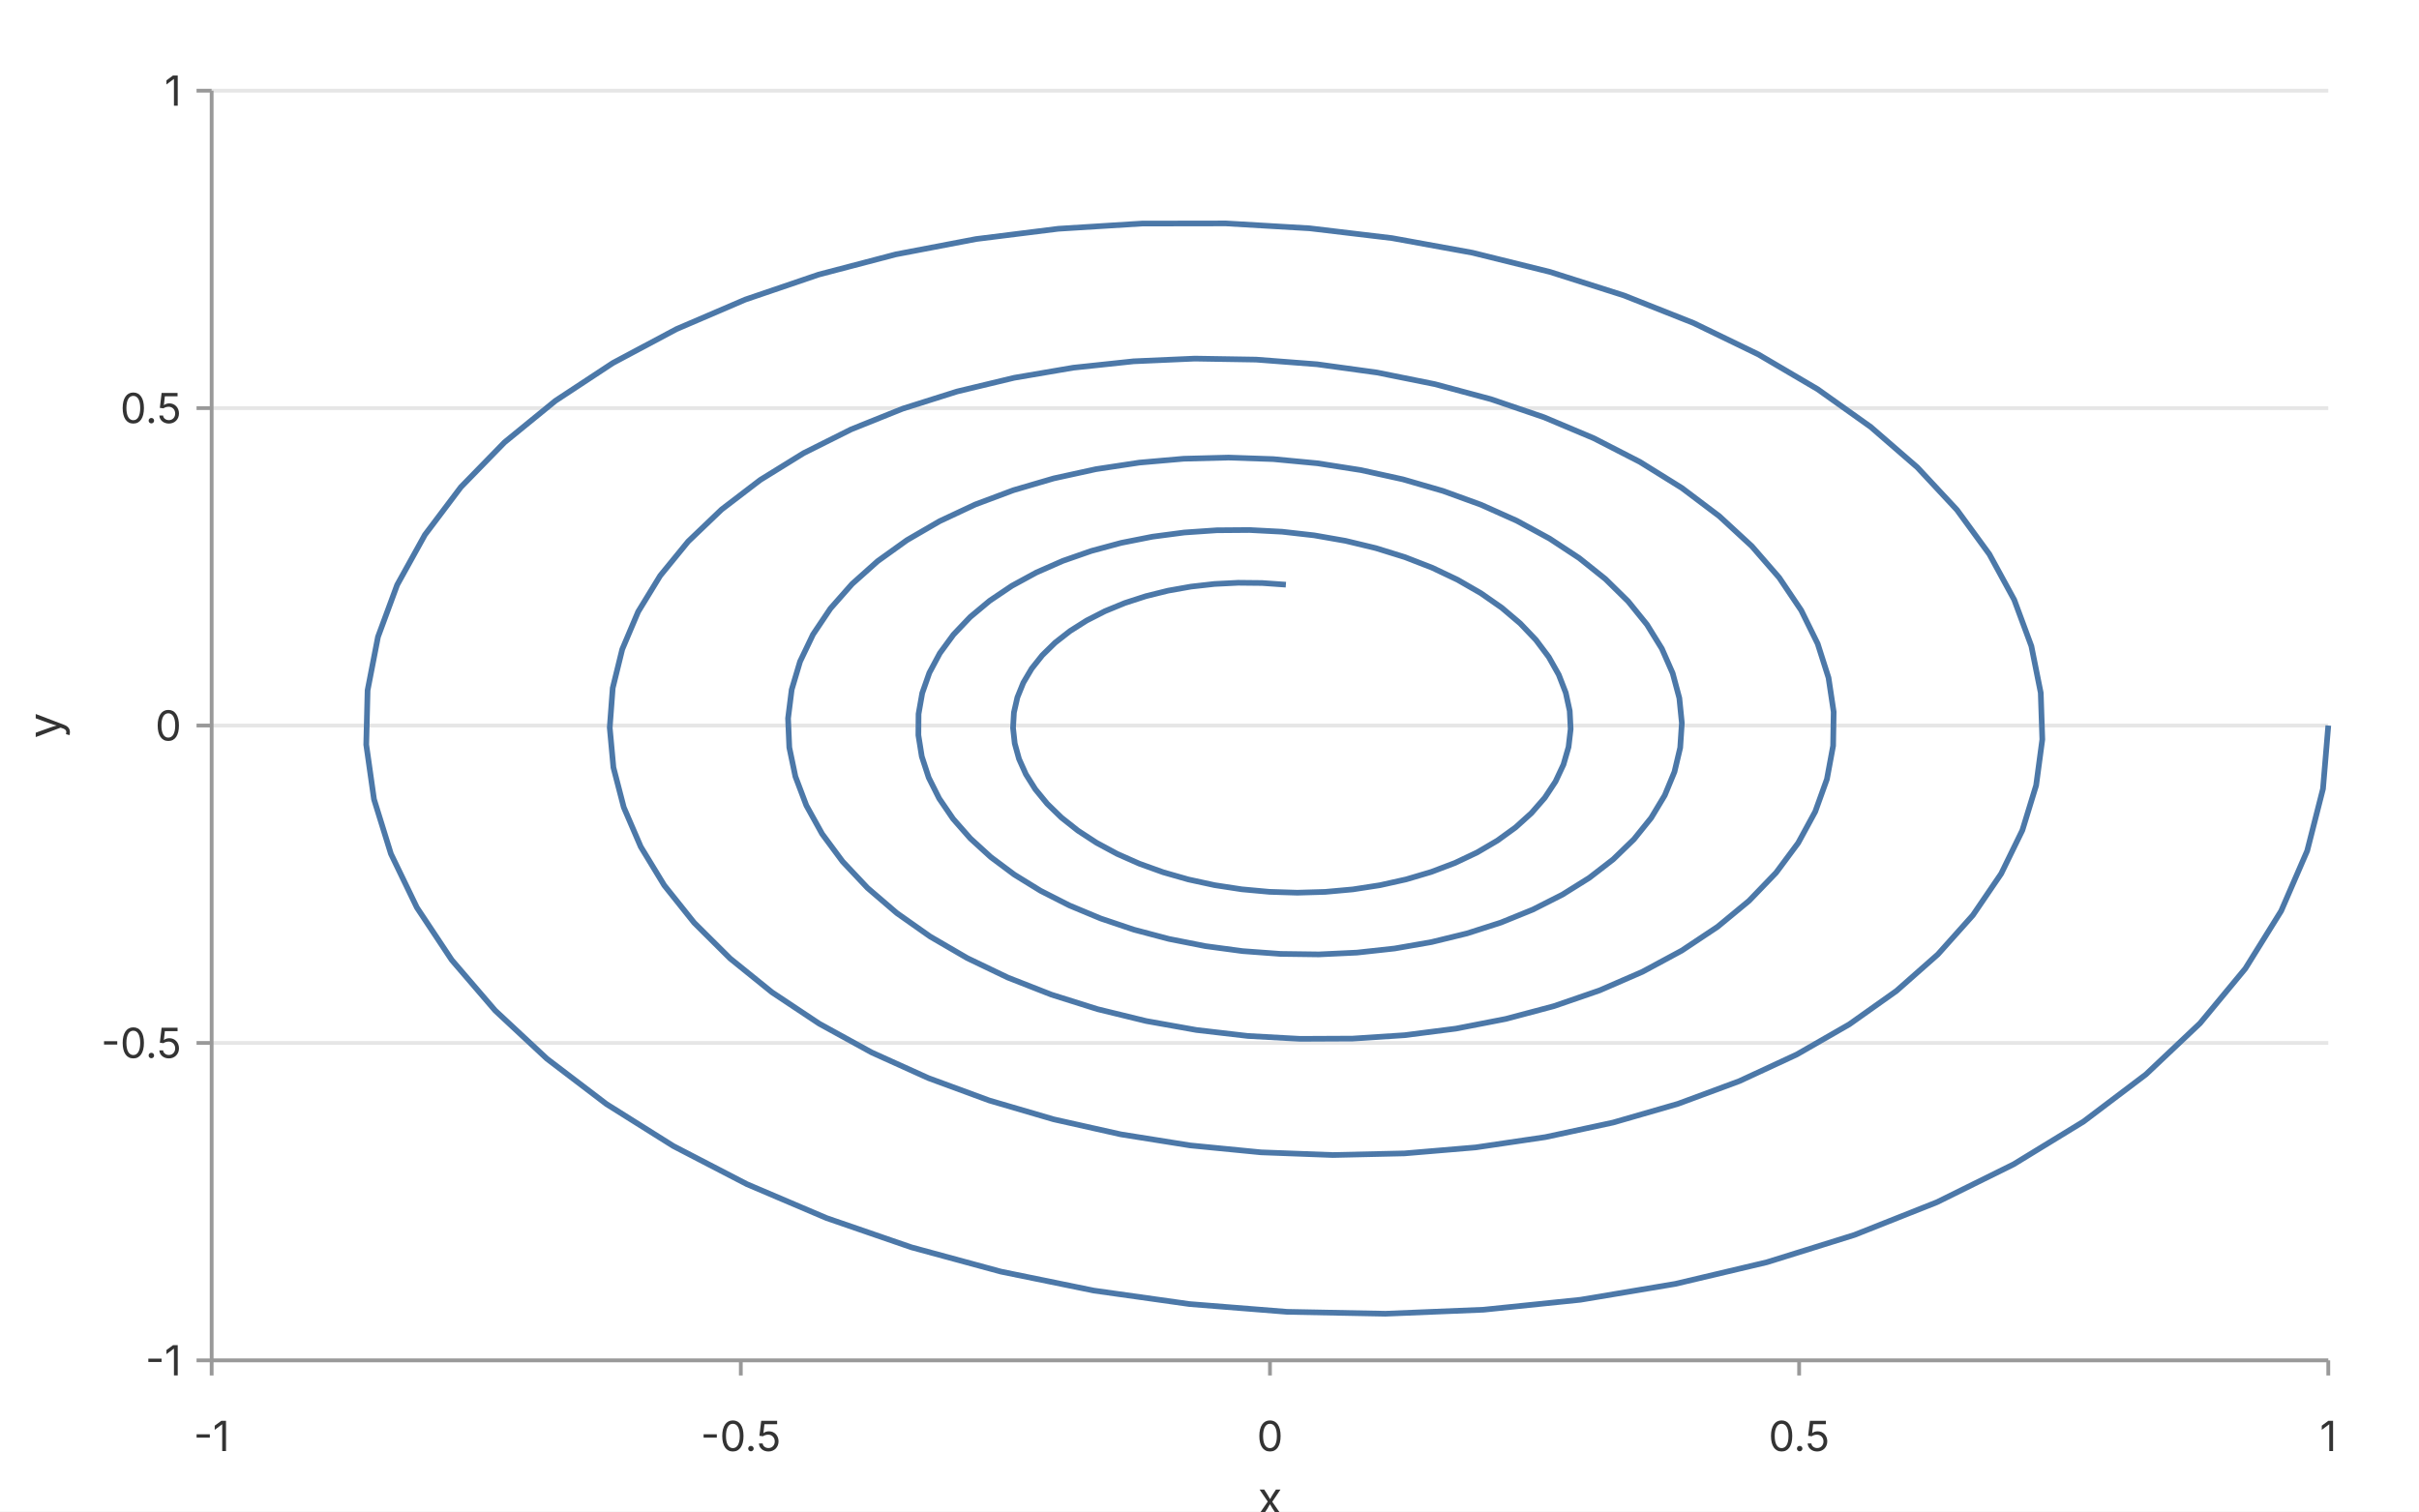
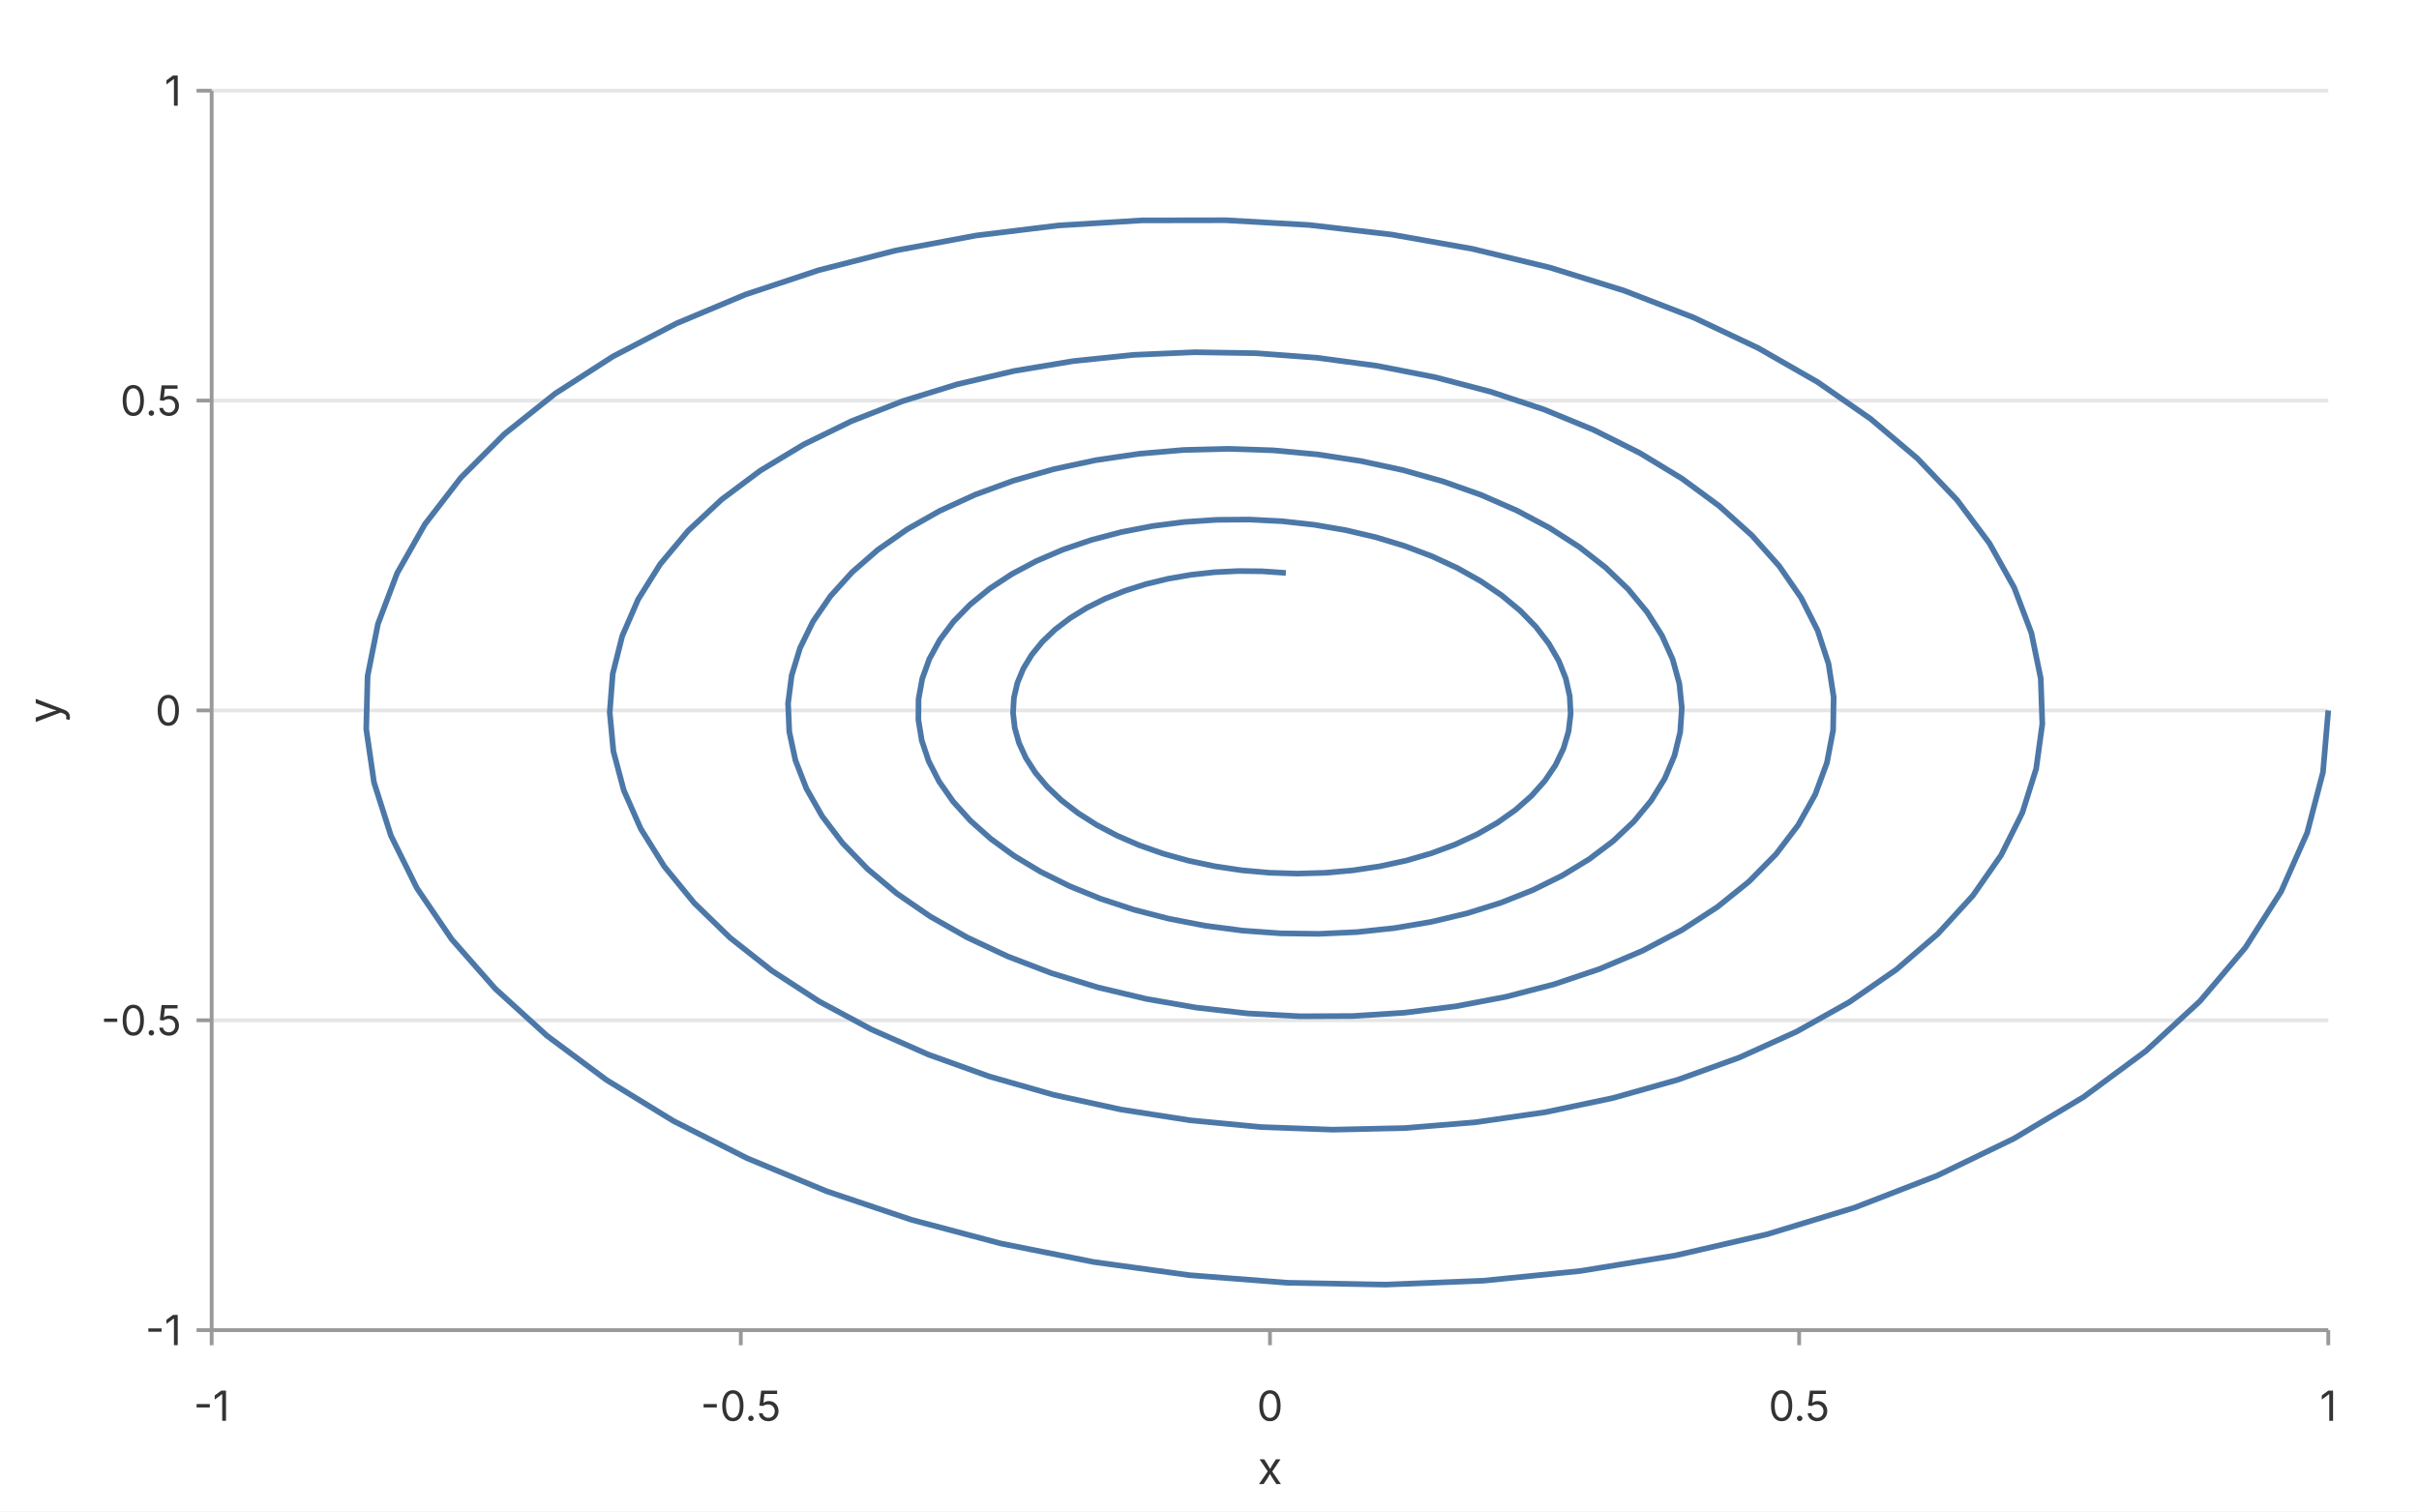
<svg xmlns="http://www.w3.org/2000/svg" viewBox="0 0 640 400" width="640" height="400" role="img" aria-label="Glyph chart" aria-describedby="glyph-desc">
  <rect x="0" y="0" width="640" height="400" fill="#ffffff" />
-   <line x1="56" y1="360" x2="616" y2="360" stroke="#e6e6e6" stroke-width="1" />
-   <line x1="56" y1="276" x2="616" y2="276" stroke="#e6e6e6" stroke-width="1" />
-   <line x1="56" y1="192" x2="616" y2="192" stroke="#e6e6e6" stroke-width="1" />
-   <line x1="56" y1="108" x2="616" y2="108" stroke="#e6e6e6" stroke-width="1" />
+   <line x1="56" y1="352" x2="616" y2="352" stroke="#e6e6e6" stroke-width="1" />
+   <line x1="56" y1="270" x2="616" y2="270" stroke="#e6e6e6" stroke-width="1" />
+   <line x1="56" y1="188" x2="616" y2="188" stroke="#e6e6e6" stroke-width="1" />
+   <line x1="56" y1="106" x2="616" y2="106" stroke="#e6e6e6" stroke-width="1" />
  <line x1="56" y1="24" x2="616" y2="24" stroke="#e6e6e6" stroke-width="1" />
-   <path d="M 616 192 L 614.597 208.744 L 610.419 225.153 L 603.536 241.066 L 594.045 256.33 L 582.066 270.797 L 567.743 284.331 L 551.245 296.806 L 532.757 308.108 L 512.484 318.135 L 490.647 326.799 L 467.481 334.027 L 443.23 339.762 L 418.148 343.961 L 392.494 346.597 L 366.531 347.66 L 340.521 347.154 L 314.726 345.1 L 289.401 341.535 L 264.796 336.508 L 241.149 330.086 L 218.687 322.345 L 197.623 313.378 L 178.155 303.285 L 160.461 292.179 L 144.7 280.181 L 131.011 267.421 L 119.511 254.033 L 110.292 240.158 L 103.424 225.939 L 98.952 211.523 L 96.897 197.055 L 97.256 182.681 L 100 168.544 L 105.079 154.783 L 112.419 141.532 L 121.923 128.918 L 133.475 117.061 L 146.938 106.073 L 162.159 96.054 L 178.968 87.096 L 197.18 79.277 L 216.6 72.664 L 237.022 67.311 L 258.23 63.26 L 280.004 60.538 L 302.122 59.159 L 324.358 59.123 L 346.488 60.417 L 368.293 63.015 L 389.557 66.878 L 410.072 71.955 L 429.641 78.183 L 448.078 85.487 L 465.209 93.785 L 480.876 102.983 L 494.936 112.979 L 507.265 123.667 L 517.758 134.932 L 526.326 146.656 L 532.904 158.717 L 537.446 170.99 L 539.926 183.351 L 540.34 195.675 L 538.706 207.839 L 535.059 219.724 L 529.456 231.212 L 521.973 242.193 L 512.703 252.562 L 501.757 262.222 L 489.262 271.082 L 475.357 279.062 L 460.197 286.092 L 443.945 292.109 L 426.775 297.065 L 408.868 300.919 L 390.41 303.645 L 371.592 305.227 L 352.606 305.659 L 333.643 304.949 L 314.893 303.117 L 296.541 300.19 L 278.767 296.21 L 261.744 291.226 L 245.634 285.3 L 230.589 278.498 L 216.749 270.899 L 204.241 262.586 L 193.177 253.65 L 183.652 244.186 L 175.747 234.294 L 169.525 224.077 L 165.031 213.642 L 162.293 203.094 L 161.321 192.54 L 162.107 182.086 L 164.626 171.836 L 168.834 161.89 L 174.673 152.345 L 182.069 143.292 L 190.932 134.816 L 201.158 126.998 L 212.631 119.908 L 225.224 113.61 L 238.801 108.16 L 253.215 103.604 L 268.313 99.977 L 283.938 97.308 L 299.928 95.613 L 316.12 94.9 L 332.348 95.166 L 348.452 96.398 L 364.27 98.574 L 379.647 101.664 L 394.434 105.627 L 408.488 110.416 L 421.676 115.972 L 433.876 122.234 L 444.974 129.132 L 454.871 136.591 L 463.479 144.529 L 470.725 152.863 L 476.551 161.506 L 480.912 170.367 L 483.779 179.357 L 485.138 188.383 L 484.991 197.356 L 483.355 206.185 L 480.26 214.784 L 475.752 223.07 L 469.89 230.961 L 462.747 238.384 L 454.407 245.269 L 444.965 251.552 L 434.527 257.176 L 423.207 262.091 L 411.127 266.256 L 398.416 269.637 L 385.207 272.206 L 371.637 273.947 L 357.846 274.851 L 343.975 274.916 L 330.162 274.151 L 316.545 272.571 L 303.259 270.201 L 290.433 267.072 L 278.191 263.222 L 266.65 258.699 L 255.919 253.553 L 246.096 247.842 L 237.271 241.629 L 229.522 234.982 L 222.916 227.971 L 217.508 220.67 L 213.339 213.154 L 210.44 205.502 L 208.827 197.792 L 208.502 190.1 L 209.457 182.504 L 211.668 175.079 L 215.102 167.898 L 219.712 161.029 L 225.439 154.539 L 232.216 148.489 L 239.964 142.935 L 248.595 137.927 L 258.015 133.51 L 268.122 129.723 L 278.807 126.596 L 289.958 124.156 L 301.458 122.419 L 313.189 121.396 L 325.032 121.089 L 336.866 121.495 L 348.573 122.603 L 360.037 124.395 L 371.146 126.845 L 381.793 129.922 L 391.875 133.591 L 401.297 137.807 L 409.972 142.523 L 417.82 147.688 L 424.77 153.244 L 430.763 159.133 L 435.748 165.292 L 439.684 171.657 L 442.543 178.162 L 444.308 184.741 L 444.971 191.326 L 444.537 197.853 L 443.02 204.255 L 440.448 210.471 L 436.856 216.441 L 432.291 222.106 L 426.808 227.413 L 420.47 232.313 L 413.35 236.76 L 405.528 240.715 L 397.087 244.143 L 388.119 247.015 L 378.72 249.308 L 368.986 251.004 L 359.02 252.093 L 348.923 252.569 L 338.797 252.434 L 328.744 251.696 L 318.864 250.368 L 309.255 248.469 L 300.009 246.024 L 291.215 243.063 L 282.958 239.62 L 275.314 235.735 L 268.353 231.45 L 262.139 226.814 L 256.726 221.876 L 252.161 216.688 L 248.48 211.305 L 245.712 205.782 L 243.876 200.176 L 242.979 194.545 L 243.023 188.944 L 243.996 183.43 L 245.881 178.057 L 248.649 172.877 L 252.263 167.939 L 256.68 163.293 L 261.846 158.979 L 267.703 155.04 L 274.184 151.509 L 281.22 148.419 L 288.734 145.796 L 296.646 143.662 L 304.873 142.032 L 313.329 140.919 L 321.927 140.329 L 330.581 140.261 L 339.202 140.712 L 347.705 141.672 L 356.007 143.126 L 364.025 145.054 L 371.683 147.433 L 378.907 150.235 L 385.629 153.426 L 391.788 156.972 L 397.327 160.832 L 402.197 164.967 L 406.355 169.33 L 409.768 173.877 L 412.409 178.559 L 414.258 183.33 L 415.306 188.14 L 415.55 192.94 L 414.995 197.683 L 413.655 202.322 L 411.552 206.811 L 408.713 211.107 L 405.174 215.169 L 400.979 218.958 L 396.175 222.44 L 390.817 225.583 L 384.964 228.358 L 378.68 230.741 L 372.03 232.713 L 365.087 234.258 L 357.922 235.364 L 350.609 236.025 L 343.223 236.24 L 335.838 236.009 L 328.528 235.34 L 321.367 234.244 L 314.423 232.736 L 307.764 230.836 L 301.455 228.565 L 295.554 225.952 L 290.117 223.025 L 285.194 219.816 L 280.828 216.361 L 277.058 212.697 L 273.915 208.863 L 271.425 204.897 L 269.607 200.843 L 268.471 196.74 L 268.022 192.631 L 268.258 188.556 L 269.169 184.557 L 270.741 180.672 L 272.95 176.939 L 275.767 173.395 L 279.16 170.071 L 283.087 167.001 L 287.505 164.211 L 292.364 161.727 L 297.611 159.571 L 303.19 157.762 L 309.042 156.312 L 315.105 155.235 L 321.317 154.536 L 327.614 154.219 L 333.931 154.284 L 340.207 154.725" fill="none" stroke="#4c78a8" stroke-width="1.5" />
-   <line x1="56" y1="360" x2="616" y2="360" stroke="#999999" stroke-width="1" />
-   <line x1="56" y1="360" x2="56" y2="364" stroke="#999999" stroke-width="1" />
-   <text x="56" y="376" font-family="system-ui, -apple-system, sans-serif" font-size="11" fill="#333333" text-anchor="middle" dominant-baseline="hanging">-1</text>
-   <line x1="196" y1="360" x2="196" y2="364" stroke="#999999" stroke-width="1" />
-   <text x="196" y="376" font-family="system-ui, -apple-system, sans-serif" font-size="11" fill="#333333" text-anchor="middle" dominant-baseline="hanging">-0.5</text>
-   <line x1="336" y1="360" x2="336" y2="364" stroke="#999999" stroke-width="1" />
-   <text x="336" y="376" font-family="system-ui, -apple-system, sans-serif" font-size="11" fill="#333333" text-anchor="middle" dominant-baseline="hanging">0</text>
-   <line x1="476" y1="360" x2="476" y2="364" stroke="#999999" stroke-width="1" />
-   <text x="476" y="376" font-family="system-ui, -apple-system, sans-serif" font-size="11" fill="#333333" text-anchor="middle" dominant-baseline="hanging">0.5</text>
-   <line x1="616" y1="360" x2="616" y2="364" stroke="#999999" stroke-width="1" />
-   <text x="616" y="376" font-family="system-ui, -apple-system, sans-serif" font-size="11" fill="#333333" text-anchor="middle" dominant-baseline="hanging">1</text>
-   <text x="336" y="392" font-family="system-ui, -apple-system, sans-serif" font-size="12" fill="#333333" text-anchor="middle" dominant-baseline="hanging">x</text>
-   <line x1="56" y1="24" x2="56" y2="360" stroke="#999999" stroke-width="1" />
-   <line x1="52" y1="360" x2="56" y2="360" stroke="#999999" stroke-width="1" />
-   <text x="48" y="360" font-family="system-ui, -apple-system, sans-serif" font-size="11" fill="#333333" text-anchor="end" dominant-baseline="middle">-1</text>
-   <line x1="52" y1="276" x2="56" y2="276" stroke="#999999" stroke-width="1" />
-   <text x="48" y="276" font-family="system-ui, -apple-system, sans-serif" font-size="11" fill="#333333" text-anchor="end" dominant-baseline="middle">-0.5</text>
-   <line x1="52" y1="192" x2="56" y2="192" stroke="#999999" stroke-width="1" />
-   <text x="48" y="192" font-family="system-ui, -apple-system, sans-serif" font-size="11" fill="#333333" text-anchor="end" dominant-baseline="middle">0</text>
-   <line x1="52" y1="108" x2="56" y2="108" stroke="#999999" stroke-width="1" />
-   <text x="48" y="108" font-family="system-ui, -apple-system, sans-serif" font-size="11" fill="#333333" text-anchor="end" dominant-baseline="middle">0.5</text>
+   <path d="M 616 188 L 614.597 204.345 L 610.419 220.363 L 603.536 235.898 L 594.045 250.798 L 582.066 264.921 L 567.743 278.133 L 551.245 290.311 L 532.757 301.343 L 512.484 311.131 L 490.647 319.589 L 467.481 326.646 L 443.23 332.244 L 418.148 336.343 L 392.494 338.917 L 366.531 339.954 L 340.521 339.46 L 314.726 337.455 L 289.401 333.975 L 264.796 329.068 L 241.149 322.798 L 218.687 315.242 L 197.623 306.488 L 178.155 296.635 L 160.461 285.794 L 144.7 274.082 L 131.011 261.625 L 119.511 248.556 L 110.292 235.011 L 103.424 221.131 L 98.952 207.058 L 96.897 192.935 L 97.256 178.903 L 100 165.103 L 105.079 151.669 L 112.419 138.733 L 121.923 126.42 L 133.475 114.845 L 146.938 104.119 L 162.159 94.338 L 178.968 85.593 L 197.18 77.96 L 216.6 71.505 L 237.022 66.28 L 258.23 62.325 L 280.004 59.668 L 302.122 58.322 L 324.358 58.286 L 346.488 59.55 L 368.293 62.086 L 389.557 65.857 L 410.072 70.813 L 429.641 76.893 L 448.078 84.023 L 465.209 92.123 L 480.876 101.102 L 494.936 110.861 L 507.265 121.294 L 517.758 132.291 L 526.326 143.736 L 532.904 155.509 L 537.446 167.49 L 539.926 179.557 L 540.34 191.588 L 538.706 203.462 L 535.059 215.064 L 529.456 226.278 L 521.973 236.998 L 512.703 247.12 L 501.757 256.55 L 489.262 265.199 L 475.357 272.99 L 460.197 279.852 L 443.945 285.726 L 426.775 290.563 L 408.868 294.326 L 390.41 296.987 L 371.592 298.531 L 352.606 298.953 L 333.643 298.26 L 314.893 296.471 L 296.541 293.614 L 278.767 289.729 L 261.744 284.864 L 245.634 279.078 L 230.589 272.439 L 216.749 265.021 L 204.241 256.906 L 193.177 248.182 L 183.652 238.943 L 175.747 229.287 L 169.525 219.313 L 165.031 209.126 L 162.293 198.83 L 161.321 188.527 L 162.107 178.322 L 164.626 168.316 L 168.834 158.607 L 174.673 149.289 L 182.069 140.451 L 190.932 132.178 L 201.158 124.545 L 212.631 117.624 L 225.224 111.477 L 238.801 106.157 L 253.215 101.708 L 268.313 98.168 L 283.938 95.563 L 299.928 93.908 L 316.12 93.212 L 332.348 93.471 L 348.452 94.674 L 364.27 96.799 L 379.647 99.815 L 394.434 103.684 L 408.488 108.358 L 421.676 113.782 L 433.876 119.896 L 444.974 126.629 L 454.871 133.91 L 463.479 141.659 L 470.725 149.795 L 476.551 158.232 L 480.912 166.882 L 483.779 175.658 L 485.138 184.47 L 484.991 193.228 L 483.355 201.848 L 480.26 210.242 L 475.752 218.33 L 469.89 226.034 L 462.747 233.28 L 454.407 240.001 L 444.965 246.134 L 434.527 251.624 L 423.207 256.422 L 411.127 260.488 L 398.416 263.788 L 385.207 266.296 L 371.637 267.996 L 357.846 268.878 L 343.975 268.942 L 330.162 268.195 L 316.545 266.653 L 303.259 264.339 L 290.433 261.284 L 278.191 257.527 L 266.65 253.111 L 255.919 248.087 L 246.096 242.512 L 237.271 236.447 L 229.522 229.958 L 222.916 223.114 L 217.508 215.987 L 213.339 208.651 L 210.44 201.181 L 208.827 193.654 L 208.502 186.145 L 209.457 178.73 L 211.668 171.482 L 215.102 164.472 L 219.712 157.767 L 225.439 151.431 L 232.216 145.525 L 239.964 140.103 L 248.595 135.214 L 258.015 130.902 L 268.122 127.205 L 278.807 124.154 L 289.958 121.771 L 301.458 120.076 L 313.189 119.077 L 325.032 118.777 L 336.866 119.174 L 348.573 120.256 L 360.037 122.004 L 371.146 124.396 L 381.793 127.4 L 391.875 130.981 L 401.297 135.097 L 409.972 139.701 L 417.82 144.743 L 424.77 150.167 L 430.763 155.916 L 435.748 161.928 L 439.684 168.142 L 442.543 174.492 L 444.308 180.913 L 444.971 187.342 L 444.537 193.713 L 443.02 199.963 L 440.448 206.032 L 436.856 211.859 L 432.291 217.389 L 426.808 222.57 L 420.47 227.353 L 413.35 231.694 L 405.528 235.555 L 397.087 238.902 L 388.119 241.705 L 378.72 243.943 L 368.986 245.599 L 359.02 246.662 L 348.923 247.127 L 338.797 246.996 L 328.744 246.275 L 318.864 244.979 L 309.255 243.125 L 300.009 240.738 L 291.215 237.847 L 282.958 234.486 L 275.314 230.693 L 268.353 226.511 L 262.139 221.985 L 256.726 217.165 L 252.161 212.1 L 248.48 206.845 L 245.712 201.454 L 243.876 195.982 L 242.979 190.484 L 243.023 185.017 L 243.996 179.634 L 245.881 174.389 L 248.649 169.332 L 252.263 164.512 L 256.68 159.976 L 261.846 155.765 L 267.703 151.92 L 274.184 148.473 L 281.22 145.457 L 288.734 142.896 L 296.646 140.813 L 304.873 139.222 L 313.329 138.136 L 321.927 137.559 L 330.581 137.493 L 339.202 137.933 L 347.705 138.87 L 356.007 140.289 L 364.025 142.172 L 371.683 144.494 L 378.907 147.229 L 385.629 150.344 L 391.788 153.806 L 397.327 157.574 L 402.197 161.61 L 406.355 165.87 L 409.768 170.308 L 412.409 174.879 L 414.258 179.536 L 415.306 184.232 L 415.55 188.918 L 414.995 193.548 L 413.655 198.076 L 411.552 202.458 L 408.713 206.652 L 405.174 210.617 L 400.979 214.316 L 396.175 217.715 L 390.817 220.783 L 384.964 223.492 L 378.68 225.819 L 372.03 227.744 L 365.087 229.252 L 357.922 230.332 L 350.609 230.977 L 343.223 231.186 L 335.838 230.961 L 328.528 230.308 L 321.367 229.238 L 314.423 227.766 L 307.764 225.911 L 301.455 223.695 L 295.554 221.144 L 290.117 218.286 L 285.194 215.154 L 280.828 211.781 L 277.058 208.205 L 273.915 204.461 L 271.425 200.59 L 269.607 196.632 L 268.471 192.627 L 268.022 188.616 L 268.258 184.638 L 269.169 180.734 L 270.741 176.942 L 272.95 173.298 L 275.767 169.838 L 279.16 166.593 L 283.087 163.596 L 287.505 160.873 L 292.364 158.448 L 297.611 156.344 L 303.19 154.577 L 309.042 153.162 L 315.105 152.11 L 321.317 151.428 L 327.614 151.119 L 333.931 151.182 L 340.207 151.613" fill="none" stroke="#4c78a8" stroke-width="1.5" />
+   <line x1="56" y1="352" x2="616" y2="352" stroke="#999999" stroke-width="1" />
+   <line x1="56" y1="352" x2="56" y2="356" stroke="#999999" stroke-width="1" />
+   <text x="56" y="368" font-family="system-ui, -apple-system, sans-serif" font-size="11" fill="#333333" text-anchor="middle" dominant-baseline="hanging">-1</text>
+   <line x1="196" y1="352" x2="196" y2="356" stroke="#999999" stroke-width="1" />
+   <text x="196" y="368" font-family="system-ui, -apple-system, sans-serif" font-size="11" fill="#333333" text-anchor="middle" dominant-baseline="hanging">-0.5</text>
+   <line x1="336" y1="352" x2="336" y2="356" stroke="#999999" stroke-width="1" />
+   <text x="336" y="368" font-family="system-ui, -apple-system, sans-serif" font-size="11" fill="#333333" text-anchor="middle" dominant-baseline="hanging">0</text>
+   <line x1="476" y1="352" x2="476" y2="356" stroke="#999999" stroke-width="1" />
+   <text x="476" y="368" font-family="system-ui, -apple-system, sans-serif" font-size="11" fill="#333333" text-anchor="middle" dominant-baseline="hanging">0.5</text>
+   <line x1="616" y1="352" x2="616" y2="356" stroke="#999999" stroke-width="1" />
+   <text x="616" y="368" font-family="system-ui, -apple-system, sans-serif" font-size="11" fill="#333333" text-anchor="middle" dominant-baseline="hanging">1</text>
+   <text x="336" y="384" font-family="system-ui, -apple-system, sans-serif" font-size="12" fill="#333333" text-anchor="middle" dominant-baseline="hanging">x</text>
+   <line x1="56" y1="24" x2="56" y2="352" stroke="#999999" stroke-width="1" />
+   <line x1="52" y1="352" x2="56" y2="352" stroke="#999999" stroke-width="1" />
+   <text x="48" y="352" font-family="system-ui, -apple-system, sans-serif" font-size="11" fill="#333333" text-anchor="end" dominant-baseline="middle">-1</text>
+   <line x1="52" y1="270" x2="56" y2="270" stroke="#999999" stroke-width="1" />
+   <text x="48" y="270" font-family="system-ui, -apple-system, sans-serif" font-size="11" fill="#333333" text-anchor="end" dominant-baseline="middle">-0.5</text>
+   <line x1="52" y1="188" x2="56" y2="188" stroke="#999999" stroke-width="1" />
+   <text x="48" y="188" font-family="system-ui, -apple-system, sans-serif" font-size="11" fill="#333333" text-anchor="end" dominant-baseline="middle">0</text>
+   <line x1="52" y1="106" x2="56" y2="106" stroke="#999999" stroke-width="1" />
+   <text x="48" y="106" font-family="system-ui, -apple-system, sans-serif" font-size="11" fill="#333333" text-anchor="end" dominant-baseline="middle">0.5</text>
  <line x1="52" y1="24" x2="56" y2="24" stroke="#999999" stroke-width="1" />
  <text x="48" y="24" font-family="system-ui, -apple-system, sans-serif" font-size="11" fill="#333333" text-anchor="end" dominant-baseline="middle">1</text>
-   <text x="16" y="192" font-family="system-ui, -apple-system, sans-serif" font-size="12" fill="#333333" text-anchor="middle" dominant-baseline="alphabetic" transform="rotate(-90 16 192)">y</text>
+   <text x="16" y="188" font-family="system-ui, -apple-system, sans-serif" font-size="12" fill="#333333" text-anchor="middle" dominant-baseline="alphabetic" transform="rotate(-90 16 188)">y</text>
</svg>
